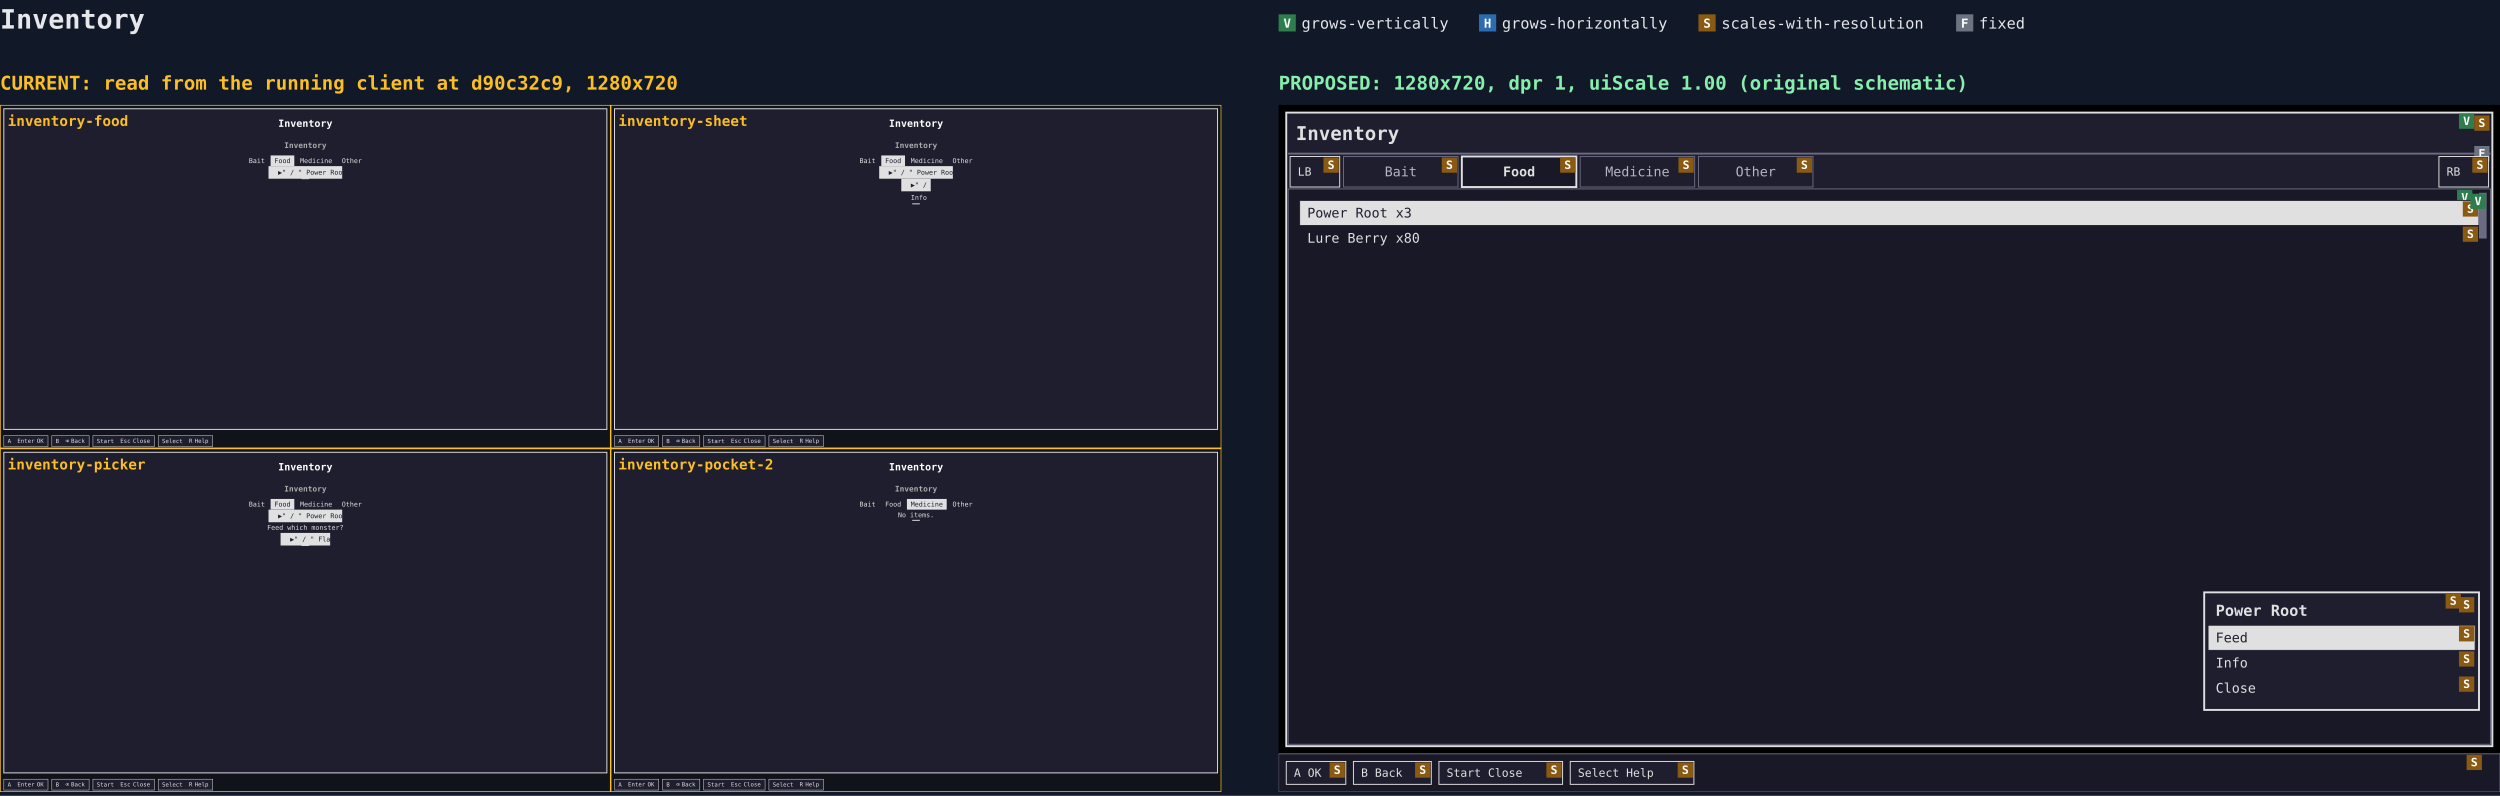
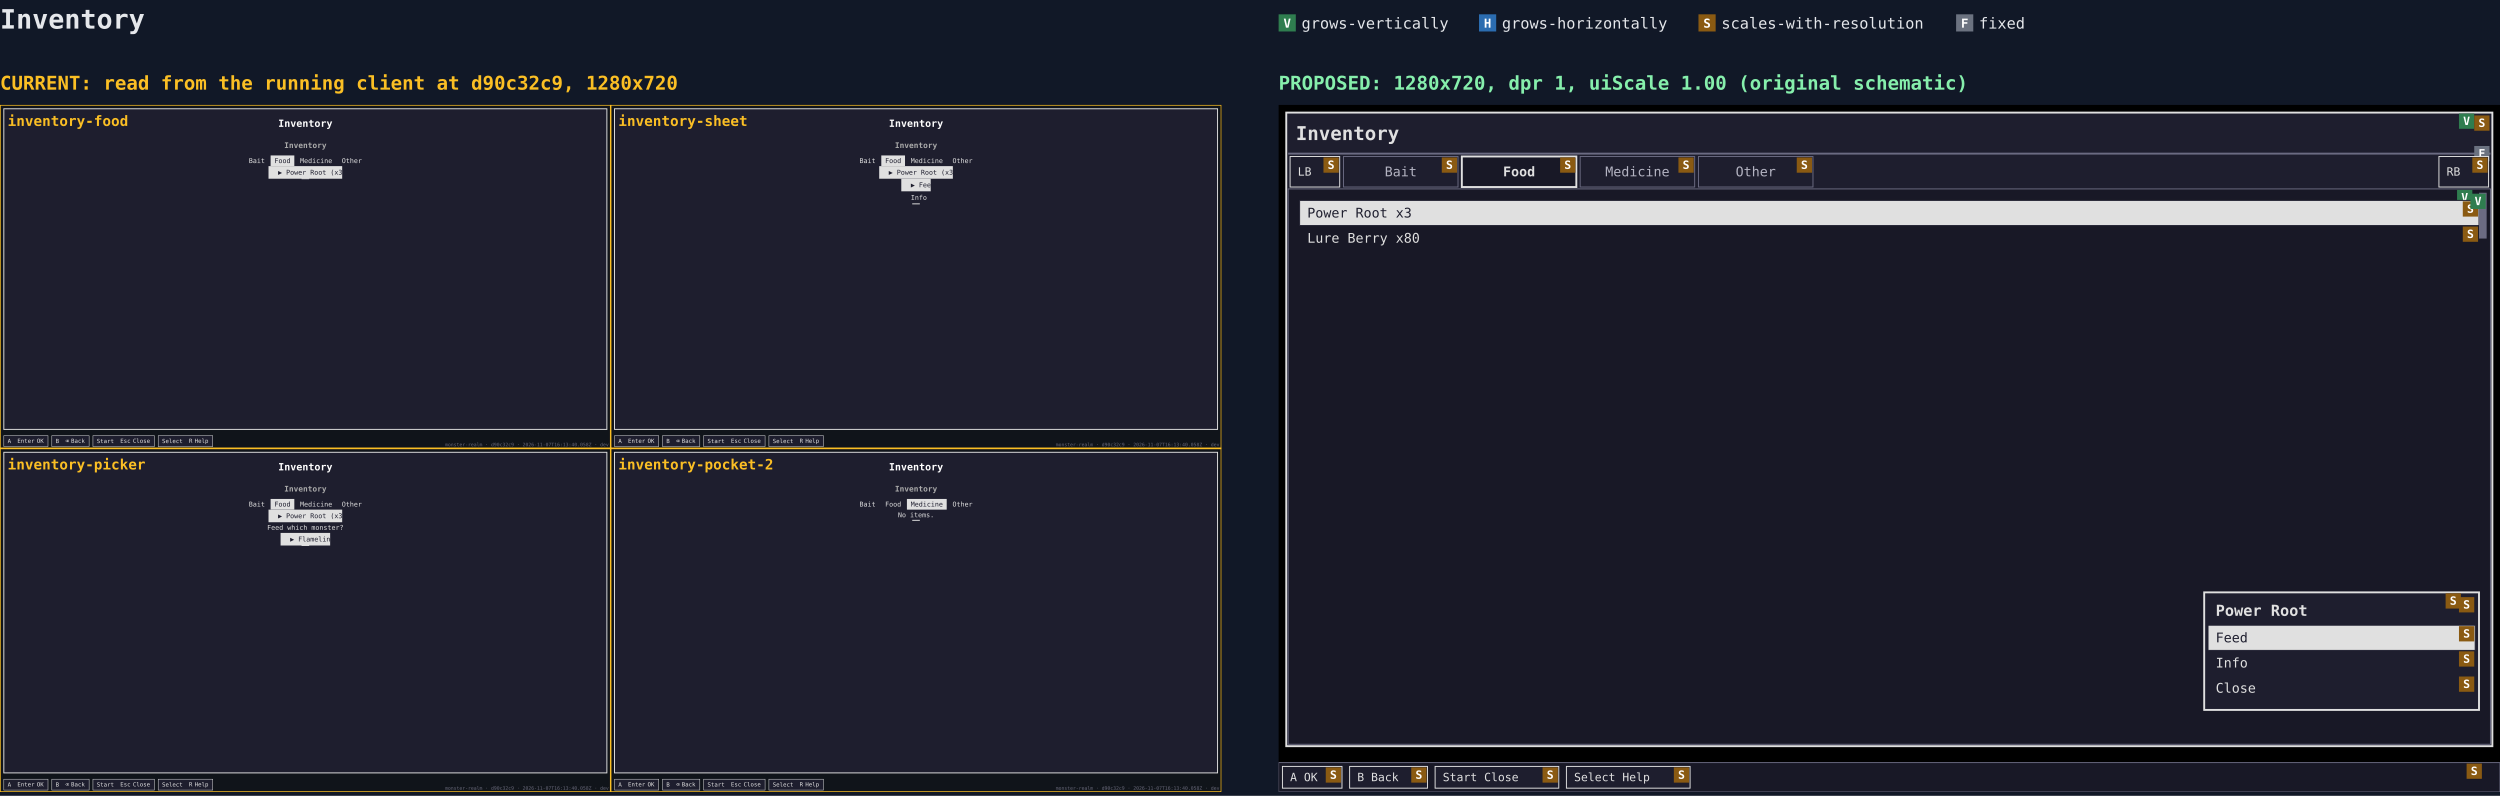
<svg xmlns="http://www.w3.org/2000/svg" viewBox="0 0 2620 834" width="2620" height="834">
  <rect width="2620" height="834" fill="#111827" />
  <text x="0" y="30" font-family="ui-monospace,Menlo,Consolas,monospace" font-size="28" font-weight="bold" fill="#e5e7eb">Inventory</text>
  <rect x="1340" y="15" width="18" height="18" fill="#2f7d4f" />
  <text x="1349" y="29" font-family="ui-monospace,Menlo,Consolas,monospace" font-size="13" font-weight="bold" fill="#fff" text-anchor="middle">V</text>
  <text x="1364" y="30" font-family="ui-monospace,Menlo,Consolas,monospace" font-size="16" fill="#e5e7eb">grows-vertically</text>
  <rect x="1550" y="15" width="18" height="18" fill="#2b6cb0" />
  <text x="1559" y="29" font-family="ui-monospace,Menlo,Consolas,monospace" font-size="13" font-weight="bold" fill="#fff" text-anchor="middle">H</text>
  <text x="1574" y="30" font-family="ui-monospace,Menlo,Consolas,monospace" font-size="16" fill="#e5e7eb">grows-horizontally</text>
  <rect x="1780" y="15" width="18" height="18" fill="#8a5a12" />
  <text x="1789" y="29" font-family="ui-monospace,Menlo,Consolas,monospace" font-size="13" font-weight="bold" fill="#fff" text-anchor="middle">S</text>
  <text x="1804" y="30" font-family="ui-monospace,Menlo,Consolas,monospace" font-size="16" fill="#e5e7eb">scales-with-resolution</text>
  <rect x="2050" y="15" width="18" height="18" fill="#6b7280" />
  <text x="2059" y="29" font-family="ui-monospace,Menlo,Consolas,monospace" font-size="13" font-weight="bold" fill="#fff" text-anchor="middle">F</text>
  <text x="2074" y="30" font-family="ui-monospace,Menlo,Consolas,monospace" font-size="16" fill="#e5e7eb">fixed</text>
  <text x="0" y="94" font-family="ui-monospace,Menlo,Consolas,monospace" font-size="20" font-weight="bold" fill="#fbbf24">CURRENT: read from the running client at d90c32c9, 1280x720</text>
  <text x="1340" y="94" font-family="ui-monospace,Menlo,Consolas,monospace" font-size="20" font-weight="bold" fill="#86efac">PROPOSED: 1280x720, dpr 1, uiScale 1.00 (original schematic)</text>
  <svg x="0" y="110" width="1280" height="720" viewBox="0 0 1280 720" data-panel="current" data-captures="inventory-food,inventory-sheet,inventory-picker,inventory-pocket-2">
    <g transform="translate(0 0) scale(0.5)" data-capture="inventory-food">
      <rect x="0" y="0" width="1280" height="720" fill="#000" />
      <rect x="0" y="0" width="1280" height="720" fill="#10141a" />
      <text x="16" y="28" font-family="ui-monospace,Menlo,Consolas,monospace" font-size="14" fill="#7f8ea3">world canvas</text>
      <rect x="8" y="8" width="1264" height="672" fill="rgb(30, 30, 46)" stroke="rgb(224, 224, 224)" stroke-width="2" />
      <text x="583.1" y="45.94" font-family="ui-monospace,Menlo,Consolas,monospace" font-size="21" font-weight="bold" fill="rgb(255, 255, 255)">Inventory</text>
      <text x="595.7" y="90.27" font-family="ui-monospace,Menlo,Consolas,monospace" font-size="16.38" font-weight="bold" fill="rgb(170, 170, 170)">Inventory</text>
      <text x="521.5" y="121.76" font-family="ui-monospace,Menlo,Consolas,monospace" font-size="14" fill="rgb(224, 224, 224)">Bait</text>
      <rect x="567.2" y="105.8" width="49.7" height="22.4" fill="rgb(224, 224, 224)" />
      <text x="575.2" y="121.76" font-family="ui-monospace,Menlo,Consolas,monospace" font-size="14" fill="rgb(30, 30, 46)">Food</text>
      <text x="628.9" y="121.76" font-family="ui-monospace,Menlo,Consolas,monospace" font-size="14" fill="rgb(224, 224, 224)">Medicine</text>
      <text x="716.4" y="121.76" font-family="ui-monospace,Menlo,Consolas,monospace" font-size="14" fill="rgb(224, 224, 224)">Other</text>
      <rect x="562.8" y="128.2" width="154.4" height="26.4" fill="rgb(224, 224, 224)" />
-       <text x="582.8" y="146.16" font-family="ui-monospace,Menlo,Consolas,monospace" font-size="14" fill="rgb(30, 30, 46)">▶" / " Power Root (x3)</text>
+       <text x="582.8" y="146.16" font-family="ui-monospace,Menlo,Consolas,monospace" font-size="14" fill="rgb(30, 30, 46)">▶ Power Root (x3)</text>
      <line x1="632" y1="154.6" x2="648" y2="154.6" stroke="rgb(224, 224, 224)" stroke-width="2" />
      <rect x="8" y="693.2" width="92.6" height="22.8" fill="rgb(30, 30, 46)" stroke="rgb(224, 224, 224)" stroke-width="1" />
      <text x="16" y="708.68" font-family="ui-monospace,Menlo,Consolas,monospace" font-size="12" fill="rgb(224, 224, 224)">A</text>
      <text x="36.3" y="708.28" font-family="ui-monospace,Menlo,Consolas,monospace" font-size="12" fill="rgb(224, 224, 224)">Enter</text>
      <text x="77.2" y="708.28" font-family="ui-monospace,Menlo,Consolas,monospace" font-size="12" fill="rgb(224, 224, 224)">OK</text>
      <rect x="108.6" y="693.2" width="78.2" height="22.8" fill="rgb(30, 30, 46)" stroke="rgb(224, 224, 224)" stroke-width="1" />
      <text x="116.6" y="708.68" font-family="ui-monospace,Menlo,Consolas,monospace" font-size="12" fill="rgb(224, 224, 224)">B</text>
      <text x="136.9" y="708.28" font-family="ui-monospace,Menlo,Consolas,monospace" font-size="12" fill="rgb(224, 224, 224)">⌫</text>
      <text x="148.9" y="708.28" font-family="ui-monospace,Menlo,Consolas,monospace" font-size="12" fill="rgb(224, 224, 224)">Back</text>
      <rect x="194.8" y="693.2" width="128.8" height="22.8" fill="rgb(30, 30, 46)" stroke="rgb(224, 224, 224)" stroke-width="1" />
      <text x="202.8" y="708.68" font-family="ui-monospace,Menlo,Consolas,monospace" font-size="12" fill="rgb(224, 224, 224)">Start</text>
      <text x="252" y="708.28" font-family="ui-monospace,Menlo,Consolas,monospace" font-size="12" fill="rgb(224, 224, 224)">Esc</text>
      <text x="278.5" y="708.28" font-family="ui-monospace,Menlo,Consolas,monospace" font-size="12" fill="rgb(224, 224, 224)">Close</text>
      <rect x="331.6" y="693.2" width="114.3" height="22.8" fill="rgb(30, 30, 46)" stroke="rgb(224, 224, 224)" stroke-width="1" />
      <text x="339.6" y="708.68" font-family="ui-monospace,Menlo,Consolas,monospace" font-size="12" fill="rgb(224, 224, 224)">Select</text>
      <text x="396" y="708.28" font-family="ui-monospace,Menlo,Consolas,monospace" font-size="12" fill="rgb(224, 224, 224)">R</text>
      <text x="408" y="708.28" font-family="ui-monospace,Menlo,Consolas,monospace" font-size="12" fill="rgb(224, 224, 224)">Help</text>
+       <text x="932.8" y="715.4" font-family="ui-monospace,Menlo,Consolas,monospace" font-size="10" fill="rgb(102, 102, 119)">monster-realm · d90c32c9 · 2026-11-07T16:13:40.058Z · dev</text>
      <rect width="1280" height="720" fill="none" stroke="#fbbf24" stroke-width="3" />
      <text x="16" y="44" font-family="ui-monospace,Menlo,Consolas,monospace" font-size="30" font-weight="bold" fill="#fbbf24">inventory-food</text>
    </g>
    <g transform="translate(640 0) scale(0.5)" data-capture="inventory-sheet">
      <rect x="0" y="0" width="1280" height="720" fill="#000" />
      <rect x="0" y="0" width="1280" height="720" fill="#10141a" />
      <text x="16" y="28" font-family="ui-monospace,Menlo,Consolas,monospace" font-size="14" fill="#7f8ea3">world canvas</text>
      <rect x="8" y="8" width="1264" height="672" fill="rgb(30, 30, 46)" stroke="rgb(224, 224, 224)" stroke-width="2" />
      <text x="583.1" y="45.94" font-family="ui-monospace,Menlo,Consolas,monospace" font-size="21" font-weight="bold" fill="rgb(255, 255, 255)">Inventory</text>
      <text x="595.7" y="90.27" font-family="ui-monospace,Menlo,Consolas,monospace" font-size="16.38" font-weight="bold" fill="rgb(170, 170, 170)">Inventory</text>
      <text x="521.5" y="121.76" font-family="ui-monospace,Menlo,Consolas,monospace" font-size="14" fill="rgb(224, 224, 224)">Bait</text>
      <rect x="567.2" y="105.8" width="49.7" height="22.4" fill="rgb(224, 224, 224)" />
      <text x="575.2" y="121.76" font-family="ui-monospace,Menlo,Consolas,monospace" font-size="14" fill="rgb(30, 30, 46)">Food</text>
      <text x="628.9" y="121.76" font-family="ui-monospace,Menlo,Consolas,monospace" font-size="14" fill="rgb(224, 224, 224)">Medicine</text>
      <text x="716.4" y="121.76" font-family="ui-monospace,Menlo,Consolas,monospace" font-size="14" fill="rgb(224, 224, 224)">Other</text>
      <rect x="562.8" y="128.2" width="154.4" height="26.4" fill="rgb(224, 224, 224)" />
-       <text x="582.8" y="146.16" font-family="ui-monospace,Menlo,Consolas,monospace" font-size="14" fill="rgb(30, 30, 46)">▶" / " Power Root (x3)</text>
+       <text x="582.8" y="146.16" font-family="ui-monospace,Menlo,Consolas,monospace" font-size="14" fill="rgb(30, 30, 46)">▶ Power Root (x3)</text>
      <rect x="609.1" y="154.6" width="61.7" height="26.4" fill="rgb(224, 224, 224)" />
-       <text x="629.1" y="172.56" font-family="ui-monospace,Menlo,Consolas,monospace" font-size="14" fill="rgb(30, 30, 46)">▶" / " Feed</text>
+       <text x="629.1" y="172.56" font-family="ui-monospace,Menlo,Consolas,monospace" font-size="14" fill="rgb(30, 30, 46)">▶ Feed</text>
      <text x="629.1" y="198.96" font-family="ui-monospace,Menlo,Consolas,monospace" font-size="14" fill="rgb(224, 224, 224)">Info</text>
      <line x1="632" y1="207.3" x2="648" y2="207.3" stroke="rgb(224, 224, 224)" stroke-width="2" />
      <rect x="8" y="693.2" width="92.6" height="22.8" fill="rgb(30, 30, 46)" stroke="rgb(224, 224, 224)" stroke-width="1" />
      <text x="16" y="708.68" font-family="ui-monospace,Menlo,Consolas,monospace" font-size="12" fill="rgb(224, 224, 224)">A</text>
      <text x="36.3" y="708.28" font-family="ui-monospace,Menlo,Consolas,monospace" font-size="12" fill="rgb(224, 224, 224)">Enter</text>
      <text x="77.2" y="708.28" font-family="ui-monospace,Menlo,Consolas,monospace" font-size="12" fill="rgb(224, 224, 224)">OK</text>
      <rect x="108.6" y="693.2" width="78.2" height="22.8" fill="rgb(30, 30, 46)" stroke="rgb(224, 224, 224)" stroke-width="1" />
      <text x="116.6" y="708.68" font-family="ui-monospace,Menlo,Consolas,monospace" font-size="12" fill="rgb(224, 224, 224)">B</text>
      <text x="136.9" y="708.28" font-family="ui-monospace,Menlo,Consolas,monospace" font-size="12" fill="rgb(224, 224, 224)">⌫</text>
      <text x="148.9" y="708.28" font-family="ui-monospace,Menlo,Consolas,monospace" font-size="12" fill="rgb(224, 224, 224)">Back</text>
      <rect x="194.8" y="693.2" width="128.8" height="22.8" fill="rgb(30, 30, 46)" stroke="rgb(224, 224, 224)" stroke-width="1" />
      <text x="202.8" y="708.68" font-family="ui-monospace,Menlo,Consolas,monospace" font-size="12" fill="rgb(224, 224, 224)">Start</text>
      <text x="252" y="708.28" font-family="ui-monospace,Menlo,Consolas,monospace" font-size="12" fill="rgb(224, 224, 224)">Esc</text>
      <text x="278.5" y="708.28" font-family="ui-monospace,Menlo,Consolas,monospace" font-size="12" fill="rgb(224, 224, 224)">Close</text>
      <rect x="331.6" y="693.2" width="114.3" height="22.8" fill="rgb(30, 30, 46)" stroke="rgb(224, 224, 224)" stroke-width="1" />
      <text x="339.6" y="708.68" font-family="ui-monospace,Menlo,Consolas,monospace" font-size="12" fill="rgb(224, 224, 224)">Select</text>
      <text x="396" y="708.28" font-family="ui-monospace,Menlo,Consolas,monospace" font-size="12" fill="rgb(224, 224, 224)">R</text>
      <text x="408" y="708.28" font-family="ui-monospace,Menlo,Consolas,monospace" font-size="12" fill="rgb(224, 224, 224)">Help</text>
+       <text x="932.8" y="715.4" font-family="ui-monospace,Menlo,Consolas,monospace" font-size="10" fill="rgb(102, 102, 119)">monster-realm · d90c32c9 · 2026-11-07T16:13:40.058Z · dev</text>
      <rect width="1280" height="720" fill="none" stroke="#fbbf24" stroke-width="3" />
      <text x="16" y="44" font-family="ui-monospace,Menlo,Consolas,monospace" font-size="30" font-weight="bold" fill="#fbbf24">inventory-sheet</text>
    </g>
    <g transform="translate(0 360) scale(0.5)" data-capture="inventory-picker">
      <rect x="0" y="0" width="1280" height="720" fill="#000" />
      <rect x="0" y="0" width="1280" height="720" fill="#10141a" />
      <text x="16" y="28" font-family="ui-monospace,Menlo,Consolas,monospace" font-size="14" fill="#7f8ea3">world canvas</text>
      <rect x="8" y="8" width="1264" height="672" fill="rgb(30, 30, 46)" stroke="rgb(224, 224, 224)" stroke-width="2" />
      <text x="583.1" y="45.94" font-family="ui-monospace,Menlo,Consolas,monospace" font-size="21" font-weight="bold" fill="rgb(255, 255, 255)">Inventory</text>
      <text x="595.7" y="90.27" font-family="ui-monospace,Menlo,Consolas,monospace" font-size="16.38" font-weight="bold" fill="rgb(170, 170, 170)">Inventory</text>
      <text x="521.5" y="121.76" font-family="ui-monospace,Menlo,Consolas,monospace" font-size="14" fill="rgb(224, 224, 224)">Bait</text>
      <rect x="567.2" y="105.8" width="49.7" height="22.4" fill="rgb(224, 224, 224)" />
      <text x="575.2" y="121.76" font-family="ui-monospace,Menlo,Consolas,monospace" font-size="14" fill="rgb(30, 30, 46)">Food</text>
      <text x="628.9" y="121.76" font-family="ui-monospace,Menlo,Consolas,monospace" font-size="14" fill="rgb(224, 224, 224)">Medicine</text>
      <text x="716.4" y="121.76" font-family="ui-monospace,Menlo,Consolas,monospace" font-size="14" fill="rgb(224, 224, 224)">Other</text>
      <rect x="562.8" y="128.2" width="154.4" height="26.4" fill="rgb(224, 224, 224)" />
-       <text x="582.8" y="146.16" font-family="ui-monospace,Menlo,Consolas,monospace" font-size="14" fill="rgb(30, 30, 46)">▶" / " Power Root (x3)</text>
+       <text x="582.8" y="146.16" font-family="ui-monospace,Menlo,Consolas,monospace" font-size="14" fill="rgb(30, 30, 46)">▶ Power Root (x3)</text>
      <text x="559.9" y="170.56" font-family="ui-monospace,Menlo,Consolas,monospace" font-size="14" fill="rgb(224, 224, 224)">Feed which monster?</text>
      <rect x="588.1" y="177" width="103.9" height="26.4" fill="rgb(224, 224, 224)" />
-       <text x="608.1" y="194.96" font-family="ui-monospace,Menlo,Consolas,monospace" font-size="14" fill="rgb(30, 30, 46)">▶" / " Flameling</text>
+       <text x="608.1" y="194.96" font-family="ui-monospace,Menlo,Consolas,monospace" font-size="14" fill="rgb(30, 30, 46)">▶ Flameling</text>
      <line x1="632" y1="203.3" x2="648" y2="203.3" stroke="rgb(224, 224, 224)" stroke-width="2" />
      <rect x="8" y="693.2" width="92.6" height="22.8" fill="rgb(30, 30, 46)" stroke="rgb(224, 224, 224)" stroke-width="1" />
      <text x="16" y="708.68" font-family="ui-monospace,Menlo,Consolas,monospace" font-size="12" fill="rgb(224, 224, 224)">A</text>
      <text x="36.3" y="708.28" font-family="ui-monospace,Menlo,Consolas,monospace" font-size="12" fill="rgb(224, 224, 224)">Enter</text>
      <text x="77.2" y="708.28" font-family="ui-monospace,Menlo,Consolas,monospace" font-size="12" fill="rgb(224, 224, 224)">OK</text>
      <rect x="108.6" y="693.2" width="78.2" height="22.8" fill="rgb(30, 30, 46)" stroke="rgb(224, 224, 224)" stroke-width="1" />
      <text x="116.6" y="708.68" font-family="ui-monospace,Menlo,Consolas,monospace" font-size="12" fill="rgb(224, 224, 224)">B</text>
      <text x="136.9" y="708.28" font-family="ui-monospace,Menlo,Consolas,monospace" font-size="12" fill="rgb(224, 224, 224)">⌫</text>
      <text x="148.9" y="708.28" font-family="ui-monospace,Menlo,Consolas,monospace" font-size="12" fill="rgb(224, 224, 224)">Back</text>
      <rect x="194.8" y="693.2" width="128.8" height="22.8" fill="rgb(30, 30, 46)" stroke="rgb(224, 224, 224)" stroke-width="1" />
      <text x="202.8" y="708.68" font-family="ui-monospace,Menlo,Consolas,monospace" font-size="12" fill="rgb(224, 224, 224)">Start</text>
      <text x="252" y="708.28" font-family="ui-monospace,Menlo,Consolas,monospace" font-size="12" fill="rgb(224, 224, 224)">Esc</text>
      <text x="278.5" y="708.28" font-family="ui-monospace,Menlo,Consolas,monospace" font-size="12" fill="rgb(224, 224, 224)">Close</text>
      <rect x="331.6" y="693.2" width="114.3" height="22.8" fill="rgb(30, 30, 46)" stroke="rgb(224, 224, 224)" stroke-width="1" />
      <text x="339.6" y="708.68" font-family="ui-monospace,Menlo,Consolas,monospace" font-size="12" fill="rgb(224, 224, 224)">Select</text>
      <text x="396" y="708.28" font-family="ui-monospace,Menlo,Consolas,monospace" font-size="12" fill="rgb(224, 224, 224)">R</text>
      <text x="408" y="708.28" font-family="ui-monospace,Menlo,Consolas,monospace" font-size="12" fill="rgb(224, 224, 224)">Help</text>
+       <text x="932.8" y="715.4" font-family="ui-monospace,Menlo,Consolas,monospace" font-size="10" fill="rgb(102, 102, 119)">monster-realm · d90c32c9 · 2026-11-07T16:13:40.058Z · dev</text>
      <rect width="1280" height="720" fill="none" stroke="#fbbf24" stroke-width="3" />
      <text x="16" y="44" font-family="ui-monospace,Menlo,Consolas,monospace" font-size="30" font-weight="bold" fill="#fbbf24">inventory-picker</text>
    </g>
    <g transform="translate(640 360) scale(0.5)" data-capture="inventory-pocket-2">
      <rect x="0" y="0" width="1280" height="720" fill="#000" />
      <rect x="0" y="0" width="1280" height="720" fill="#10141a" />
      <text x="16" y="28" font-family="ui-monospace,Menlo,Consolas,monospace" font-size="14" fill="#7f8ea3">world canvas</text>
      <rect x="8" y="8" width="1264" height="672" fill="rgb(30, 30, 46)" stroke="rgb(224, 224, 224)" stroke-width="2" />
      <text x="583.1" y="45.94" font-family="ui-monospace,Menlo,Consolas,monospace" font-size="21" font-weight="bold" fill="rgb(255, 255, 255)">Inventory</text>
      <text x="595.7" y="90.27" font-family="ui-monospace,Menlo,Consolas,monospace" font-size="16.38" font-weight="bold" fill="rgb(170, 170, 170)">Inventory</text>
      <text x="521.5" y="121.76" font-family="ui-monospace,Menlo,Consolas,monospace" font-size="14" fill="rgb(224, 224, 224)">Bait</text>
      <text x="575.2" y="121.76" font-family="ui-monospace,Menlo,Consolas,monospace" font-size="14" fill="rgb(224, 224, 224)">Food</text>
      <rect x="620.9" y="105.8" width="83.4" height="22.4" fill="rgb(224, 224, 224)" />
      <text x="628.9" y="121.76" font-family="ui-monospace,Menlo,Consolas,monospace" font-size="14" fill="rgb(30, 30, 46)">Medicine</text>
      <text x="716.4" y="121.76" font-family="ui-monospace,Menlo,Consolas,monospace" font-size="14" fill="rgb(224, 224, 224)">Other</text>
      <text x="602.1" y="144.16" font-family="ui-monospace,Menlo,Consolas,monospace" font-size="14" fill="rgb(224, 224, 224)">No items.</text>
      <line x1="632" y1="150.6" x2="648" y2="150.6" stroke="rgb(224, 224, 224)" stroke-width="2" />
      <rect x="8" y="693.2" width="92.6" height="22.8" fill="rgb(30, 30, 46)" stroke="rgb(224, 224, 224)" stroke-width="1" />
      <text x="16" y="708.68" font-family="ui-monospace,Menlo,Consolas,monospace" font-size="12" fill="rgb(224, 224, 224)">A</text>
      <text x="36.3" y="708.28" font-family="ui-monospace,Menlo,Consolas,monospace" font-size="12" fill="rgb(224, 224, 224)">Enter</text>
      <text x="77.2" y="708.28" font-family="ui-monospace,Menlo,Consolas,monospace" font-size="12" fill="rgb(224, 224, 224)">OK</text>
      <rect x="108.6" y="693.2" width="78.2" height="22.8" fill="rgb(30, 30, 46)" stroke="rgb(224, 224, 224)" stroke-width="1" />
      <text x="116.6" y="708.68" font-family="ui-monospace,Menlo,Consolas,monospace" font-size="12" fill="rgb(224, 224, 224)">B</text>
      <text x="136.9" y="708.28" font-family="ui-monospace,Menlo,Consolas,monospace" font-size="12" fill="rgb(224, 224, 224)">⌫</text>
      <text x="148.9" y="708.28" font-family="ui-monospace,Menlo,Consolas,monospace" font-size="12" fill="rgb(224, 224, 224)">Back</text>
      <rect x="194.8" y="693.2" width="128.8" height="22.8" fill="rgb(30, 30, 46)" stroke="rgb(224, 224, 224)" stroke-width="1" />
      <text x="202.8" y="708.68" font-family="ui-monospace,Menlo,Consolas,monospace" font-size="12" fill="rgb(224, 224, 224)">Start</text>
      <text x="252" y="708.28" font-family="ui-monospace,Menlo,Consolas,monospace" font-size="12" fill="rgb(224, 224, 224)">Esc</text>
      <text x="278.5" y="708.28" font-family="ui-monospace,Menlo,Consolas,monospace" font-size="12" fill="rgb(224, 224, 224)">Close</text>
      <rect x="331.6" y="693.2" width="114.3" height="22.8" fill="rgb(30, 30, 46)" stroke="rgb(224, 224, 224)" stroke-width="1" />
      <text x="339.6" y="708.68" font-family="ui-monospace,Menlo,Consolas,monospace" font-size="12" fill="rgb(224, 224, 224)">Select</text>
      <text x="396" y="708.28" font-family="ui-monospace,Menlo,Consolas,monospace" font-size="12" fill="rgb(224, 224, 224)">R</text>
      <text x="408" y="708.28" font-family="ui-monospace,Menlo,Consolas,monospace" font-size="12" fill="rgb(224, 224, 224)">Help</text>
+       <text x="932.8" y="715.4" font-family="ui-monospace,Menlo,Consolas,monospace" font-size="10" fill="rgb(102, 102, 119)">monster-realm · d90c32c9 · 2026-11-07T16:13:40.058Z · dev</text>
      <rect width="1280" height="720" fill="none" stroke="#fbbf24" stroke-width="3" />
      <text x="16" y="44" font-family="ui-monospace,Menlo,Consolas,monospace" font-size="30" font-weight="bold" fill="#fbbf24">inventory-pocket-2</text>
    </g>
  </svg>
  <svg x="1340" y="110" width="1280" height="720" viewBox="0 0 1280 720" data-panel="proposed" data-window="1280x720@1">
    <rect width="1280" height="720" fill="#000" />
    <g class="el" data-el="Inventory frame" data-sizing="grows-vertically">
      <rect x="8" y="8" width="1264" height="664" fill="#1e1e2e" stroke="#e0e0e0" stroke-width="2" />
      <rect x="1237" y="9" width="16" height="16" fill="#2f7d4f" />
      <text x="1245" y="21" font-family="ui-monospace,Menlo,Consolas,monospace" font-size="12" font-weight="bold" fill="#fff" text-anchor="middle">V</text>
    </g>
    <g class="el" data-el="Inventory" data-sizing="scales-with-resolution">
      <rect x="10" y="10" width="1260" height="40" fill="none" />
      <text x="18" y="36.8" font-family="ui-monospace,Menlo,Consolas,monospace" font-size="20" font-weight="bold" fill="#e0e0e0">Inventory</text>
      <rect x="1253" y="11" width="16" height="16" fill="#8a5a12" />
      <text x="1261" y="23" font-family="ui-monospace,Menlo,Consolas,monospace" font-size="12" font-weight="bold" fill="#fff" text-anchor="middle">S</text>
    </g>
    <g class="el" data-el="separator" data-sizing="fixed">
      <rect x="10" y="50" width="1260" height="2" fill="#6b6b82" />
      <rect x="1253" y="43" width="16" height="16" fill="#6b7280" />
      <text x="1261" y="55" font-family="ui-monospace,Menlo,Consolas,monospace" font-size="12" font-weight="bold" fill="#fff" text-anchor="middle">F</text>
    </g>
    <g class="el" data-el="LB" data-sizing="scales-with-resolution">
      <rect x="12" y="54" width="52" height="32" fill="#1e1e2e" stroke="#e0e0e0" stroke-width="1" />
      <text x="20" y="74.08" font-family="ui-monospace,Menlo,Consolas,monospace" font-size="12" fill="#e0e0e0">LB</text>
      <rect x="47" y="55" width="16" height="16" fill="#8a5a12" />
      <text x="55" y="67" font-family="ui-monospace,Menlo,Consolas,monospace" font-size="12" font-weight="bold" fill="#fff" text-anchor="middle">S</text>
    </g>
    <g class="el" data-el="Bait" data-sizing="scales-with-resolution">
      <rect x="68" y="54" width="120" height="32" fill="none" stroke="#6b6b82" stroke-width="1" />
      <text x="128" y="74.76" font-family="ui-monospace,Menlo,Consolas,monospace" font-size="14" fill="#b4b4c2" text-anchor="middle">Bait</text>
      <rect x="171" y="55" width="16" height="16" fill="#8a5a12" />
      <text x="179" y="67" font-family="ui-monospace,Menlo,Consolas,monospace" font-size="12" font-weight="bold" fill="#fff" text-anchor="middle">S</text>
    </g>
    <g class="el" data-el="Food" data-sizing="scales-with-resolution">
      <rect x="192" y="54" width="120" height="32" fill="#181826" stroke="#e0e0e0" stroke-width="2" />
      <text x="252" y="74.76" font-family="ui-monospace,Menlo,Consolas,monospace" font-size="14" font-weight="bold" fill="#e0e0e0" text-anchor="middle">Food</text>
      <rect x="295" y="55" width="16" height="16" fill="#8a5a12" />
      <text x="303" y="67" font-family="ui-monospace,Menlo,Consolas,monospace" font-size="12" font-weight="bold" fill="#fff" text-anchor="middle">S</text>
    </g>
    <g class="el" data-el="Medicine" data-sizing="scales-with-resolution">
      <rect x="316" y="54" width="120" height="32" fill="none" stroke="#6b6b82" stroke-width="1" />
      <text x="376" y="74.76" font-family="ui-monospace,Menlo,Consolas,monospace" font-size="14" fill="#b4b4c2" text-anchor="middle">Medicine</text>
      <rect x="419" y="55" width="16" height="16" fill="#8a5a12" />
      <text x="427" y="67" font-family="ui-monospace,Menlo,Consolas,monospace" font-size="12" font-weight="bold" fill="#fff" text-anchor="middle">S</text>
    </g>
    <g class="el" data-el="Other" data-sizing="scales-with-resolution">
      <rect x="440" y="54" width="120" height="32" fill="none" stroke="#6b6b82" stroke-width="1" />
      <text x="500" y="74.76" font-family="ui-monospace,Menlo,Consolas,monospace" font-size="14" fill="#b4b4c2" text-anchor="middle">Other</text>
      <rect x="543" y="55" width="16" height="16" fill="#8a5a12" />
      <text x="551" y="67" font-family="ui-monospace,Menlo,Consolas,monospace" font-size="12" font-weight="bold" fill="#fff" text-anchor="middle">S</text>
    </g>
    <g class="el" data-el="RB" data-sizing="scales-with-resolution">
      <rect x="1216" y="54" width="52" height="32" fill="#1e1e2e" stroke="#e0e0e0" stroke-width="1" />
      <text x="1224" y="74.08" font-family="ui-monospace,Menlo,Consolas,monospace" font-size="12" fill="#e0e0e0">RB</text>
      <rect x="1251" y="55" width="16" height="16" fill="#8a5a12" />
      <text x="1259" y="67" font-family="ui-monospace,Menlo,Consolas,monospace" font-size="12" font-weight="bold" fill="#fff" text-anchor="middle">S</text>
    </g>
    <g class="el" data-el="Body" data-sizing="grows-vertically">
      <rect x="10" y="88" width="1260" height="582" fill="#181826" stroke="#6b6b82" stroke-width="1" />
      <rect x="1235" y="89" width="16" height="16" fill="#2f7d4f" />
      <text x="1243" y="101" font-family="ui-monospace,Menlo,Consolas,monospace" font-size="12" font-weight="bold" fill="#fff" text-anchor="middle">V</text>
    </g>
    <g class="el" data-el="Power Root x3" data-sizing="scales-with-resolution">
      <rect x="22" y="100" width="1236" height="26.4" fill="#e0e0e0" stroke="#1e1e2e" stroke-width="1" />
      <text x="30" y="117.96" font-family="ui-monospace,Menlo,Consolas,monospace" font-size="14" fill="#1e1e2e">Power Root x3</text>
      <rect x="1241" y="101" width="16" height="16" fill="#8a5a12" />
      <text x="1249" y="113" font-family="ui-monospace,Menlo,Consolas,monospace" font-size="12" font-weight="bold" fill="#fff" text-anchor="middle">S</text>
    </g>
    <g class="el" data-el="Lure Berry x80" data-sizing="scales-with-resolution">
      <rect x="22" y="126.4" width="1236" height="26.4" fill="none" />
      <text x="30" y="144.36" font-family="ui-monospace,Menlo,Consolas,monospace" font-size="14" fill="#e0e0e0">Lure Berry x80</text>
      <rect x="1241" y="127.4" width="16" height="16" fill="#8a5a12" />
      <text x="1249" y="139.4" font-family="ui-monospace,Menlo,Consolas,monospace" font-size="12" font-weight="bold" fill="#fff" text-anchor="middle">S</text>
    </g>
    <g class="el" data-el="Position cue" data-sizing="grows-vertically">
      <rect x="1258" y="92" width="8" height="48" fill="#6b6b82" />
      <rect x="1249" y="93" width="16" height="16" fill="#2f7d4f" />
      <text x="1257" y="105" font-family="ui-monospace,Menlo,Consolas,monospace" font-size="12" font-weight="bold" fill="#fff" text-anchor="middle">V</text>
    </g>
    <g class="el" data-el="ContextSheet" data-sizing="scales-with-resolution">
      <rect x="970" y="510.8" width="288" height="123.2" fill="#1e1e2e" stroke="#e0e0e0" stroke-width="2" />
      <rect x="1223" y="511.8" width="16" height="16" fill="#8a5a12" />
      <text x="1231" y="523.8" font-family="ui-monospace,Menlo,Consolas,monospace" font-size="12" font-weight="bold" fill="#fff" text-anchor="middle">S</text>
    </g>
    <g class="el" data-el="Power Root" data-sizing="scales-with-resolution">
      <rect x="974" y="514.8" width="280" height="30.4" fill="none" />
      <text x="982" y="535.44" font-family="ui-monospace,Menlo,Consolas,monospace" font-size="16" font-weight="bold" fill="#e0e0e0">Power Root</text>
      <rect x="1237" y="515.8" width="16" height="16" fill="#8a5a12" />
      <text x="1245" y="527.8" font-family="ui-monospace,Menlo,Consolas,monospace" font-size="12" font-weight="bold" fill="#fff" text-anchor="middle">S</text>
    </g>
    <g class="el" data-el="Feed" data-sizing="scales-with-resolution">
      <rect x="974" y="545.2" width="280" height="26.4" fill="#e0e0e0" stroke="#1e1e2e" stroke-width="1" />
      <text x="982" y="563.16" font-family="ui-monospace,Menlo,Consolas,monospace" font-size="14" fill="#1e1e2e">Feed</text>
      <rect x="1237" y="546.2" width="16" height="16" fill="#8a5a12" />
      <text x="1245" y="558.2" font-family="ui-monospace,Menlo,Consolas,monospace" font-size="12" font-weight="bold" fill="#fff" text-anchor="middle">S</text>
    </g>
    <g class="el" data-el="Info" data-sizing="scales-with-resolution">
      <rect x="974" y="571.6" width="280" height="26.4" fill="none" />
      <text x="982" y="589.56" font-family="ui-monospace,Menlo,Consolas,monospace" font-size="14" fill="#e0e0e0">Info</text>
      <rect x="1237" y="572.6" width="16" height="16" fill="#8a5a12" />
      <text x="1245" y="584.6" font-family="ui-monospace,Menlo,Consolas,monospace" font-size="12" font-weight="bold" fill="#fff" text-anchor="middle">S</text>
    </g>
    <g class="el" data-el="Close" data-sizing="scales-with-resolution">
      <rect x="974" y="598" width="280" height="26.4" fill="none" />
      <text x="982" y="615.96" font-family="ui-monospace,Menlo,Consolas,monospace" font-size="14" fill="#e0e0e0">Close</text>
      <rect x="1237" y="599" width="16" height="16" fill="#8a5a12" />
      <text x="1245" y="611" font-family="ui-monospace,Menlo,Consolas,monospace" font-size="12" font-weight="bold" fill="#fff" text-anchor="middle">S</text>
    </g>
    <g class="el" data-el="Hint bar" data-sizing="scales-with-resolution">
-       <rect x="0" y="680" width="1280" height="40" fill="#181826" stroke="#6b6b82" stroke-width="1" />
-       <rect x="1245" y="681" width="16" height="16" fill="#8a5a12" />
-       <text x="1253" y="693" font-family="ui-monospace,Menlo,Consolas,monospace" font-size="12" font-weight="bold" fill="#fff" text-anchor="middle">S</text>
+       <rect x="0" y="689.2" width="1280" height="30.8" fill="#181826" stroke="#6b6b82" stroke-width="1" />
+       <rect x="1245" y="690.2" width="16" height="16" fill="#8a5a12" />
+       <text x="1253" y="702.2" font-family="ui-monospace,Menlo,Consolas,monospace" font-size="12" font-weight="bold" fill="#fff" text-anchor="middle">S</text>
    </g>
    <g class="el" data-el="A OK" data-sizing="scales-with-resolution">
-       <rect x="8" y="688" width="62.4" height="24" fill="#1e1e2e" stroke="#e0e0e0" stroke-width="1" />
-       <text x="16" y="704.08" font-family="ui-monospace,Menlo,Consolas,monospace" font-size="12" fill="#e0e0e0">A OK</text>
-       <rect x="53.4" y="689" width="16" height="16" fill="#8a5a12" />
-       <text x="61.4" y="701" font-family="ui-monospace,Menlo,Consolas,monospace" font-size="12" font-weight="bold" fill="#fff" text-anchor="middle">S</text>
+       <rect x="4" y="693.2" width="62.4" height="22.8" fill="#1e1e2e" stroke="#e0e0e0" stroke-width="1" />
+       <text x="12" y="708.68" font-family="ui-monospace,Menlo,Consolas,monospace" font-size="12" fill="#e0e0e0">A OK</text>
+       <rect x="49.4" y="694.2" width="16" height="16" fill="#8a5a12" />
+       <text x="57.4" y="706.2" font-family="ui-monospace,Menlo,Consolas,monospace" font-size="12" font-weight="bold" fill="#fff" text-anchor="middle">S</text>
    </g>
    <g class="el" data-el="B Back" data-sizing="scales-with-resolution">
-       <rect x="78.4" y="688" width="81.6" height="24" fill="#1e1e2e" stroke="#e0e0e0" stroke-width="1" />
-       <text x="86.4" y="704.08" font-family="ui-monospace,Menlo,Consolas,monospace" font-size="12" fill="#e0e0e0">B Back</text>
-       <rect x="143" y="689" width="16" height="16" fill="#8a5a12" />
-       <text x="151" y="701" font-family="ui-monospace,Menlo,Consolas,monospace" font-size="12" font-weight="bold" fill="#fff" text-anchor="middle">S</text>
+       <rect x="74.4" y="693.2" width="81.6" height="22.8" fill="#1e1e2e" stroke="#e0e0e0" stroke-width="1" />
+       <text x="82.4" y="708.68" font-family="ui-monospace,Menlo,Consolas,monospace" font-size="12" fill="#e0e0e0">B Back</text>
+       <rect x="139" y="694.2" width="16" height="16" fill="#8a5a12" />
+       <text x="147" y="706.2" font-family="ui-monospace,Menlo,Consolas,monospace" font-size="12" font-weight="bold" fill="#fff" text-anchor="middle">S</text>
    </g>
    <g class="el" data-el="Start Close" data-sizing="scales-with-resolution">
-       <rect x="168" y="688" width="129.6" height="24" fill="#1e1e2e" stroke="#e0e0e0" stroke-width="1" />
-       <text x="176" y="704.08" font-family="ui-monospace,Menlo,Consolas,monospace" font-size="12" fill="#e0e0e0">Start Close</text>
-       <rect x="280.6" y="689" width="16" height="16" fill="#8a5a12" />
-       <text x="288.6" y="701" font-family="ui-monospace,Menlo,Consolas,monospace" font-size="12" font-weight="bold" fill="#fff" text-anchor="middle">S</text>
+       <rect x="164" y="693.2" width="129.6" height="22.8" fill="#1e1e2e" stroke="#e0e0e0" stroke-width="1" />
+       <text x="172" y="708.68" font-family="ui-monospace,Menlo,Consolas,monospace" font-size="12" fill="#e0e0e0">Start Close</text>
+       <rect x="276.6" y="694.2" width="16" height="16" fill="#8a5a12" />
+       <text x="284.6" y="706.2" font-family="ui-monospace,Menlo,Consolas,monospace" font-size="12" font-weight="bold" fill="#fff" text-anchor="middle">S</text>
    </g>
    <g class="el" data-el="Select Help" data-sizing="scales-with-resolution">
-       <rect x="305.6" y="688" width="129.6" height="24" fill="#1e1e2e" stroke="#e0e0e0" stroke-width="1" />
-       <text x="313.6" y="704.08" font-family="ui-monospace,Menlo,Consolas,monospace" font-size="12" fill="#e0e0e0">Select Help</text>
-       <rect x="418.2" y="689" width="16" height="16" fill="#8a5a12" />
-       <text x="426.2" y="701" font-family="ui-monospace,Menlo,Consolas,monospace" font-size="12" font-weight="bold" fill="#fff" text-anchor="middle">S</text>
+       <rect x="301.6" y="693.2" width="129.6" height="22.8" fill="#1e1e2e" stroke="#e0e0e0" stroke-width="1" />
+       <text x="309.6" y="708.68" font-family="ui-monospace,Menlo,Consolas,monospace" font-size="12" fill="#e0e0e0">Select Help</text>
+       <rect x="414.2" y="694.2" width="16" height="16" fill="#8a5a12" />
+       <text x="422.2" y="706.2" font-family="ui-monospace,Menlo,Consolas,monospace" font-size="12" font-weight="bold" fill="#fff" text-anchor="middle">S</text>
    </g>
  </svg>
</svg>
